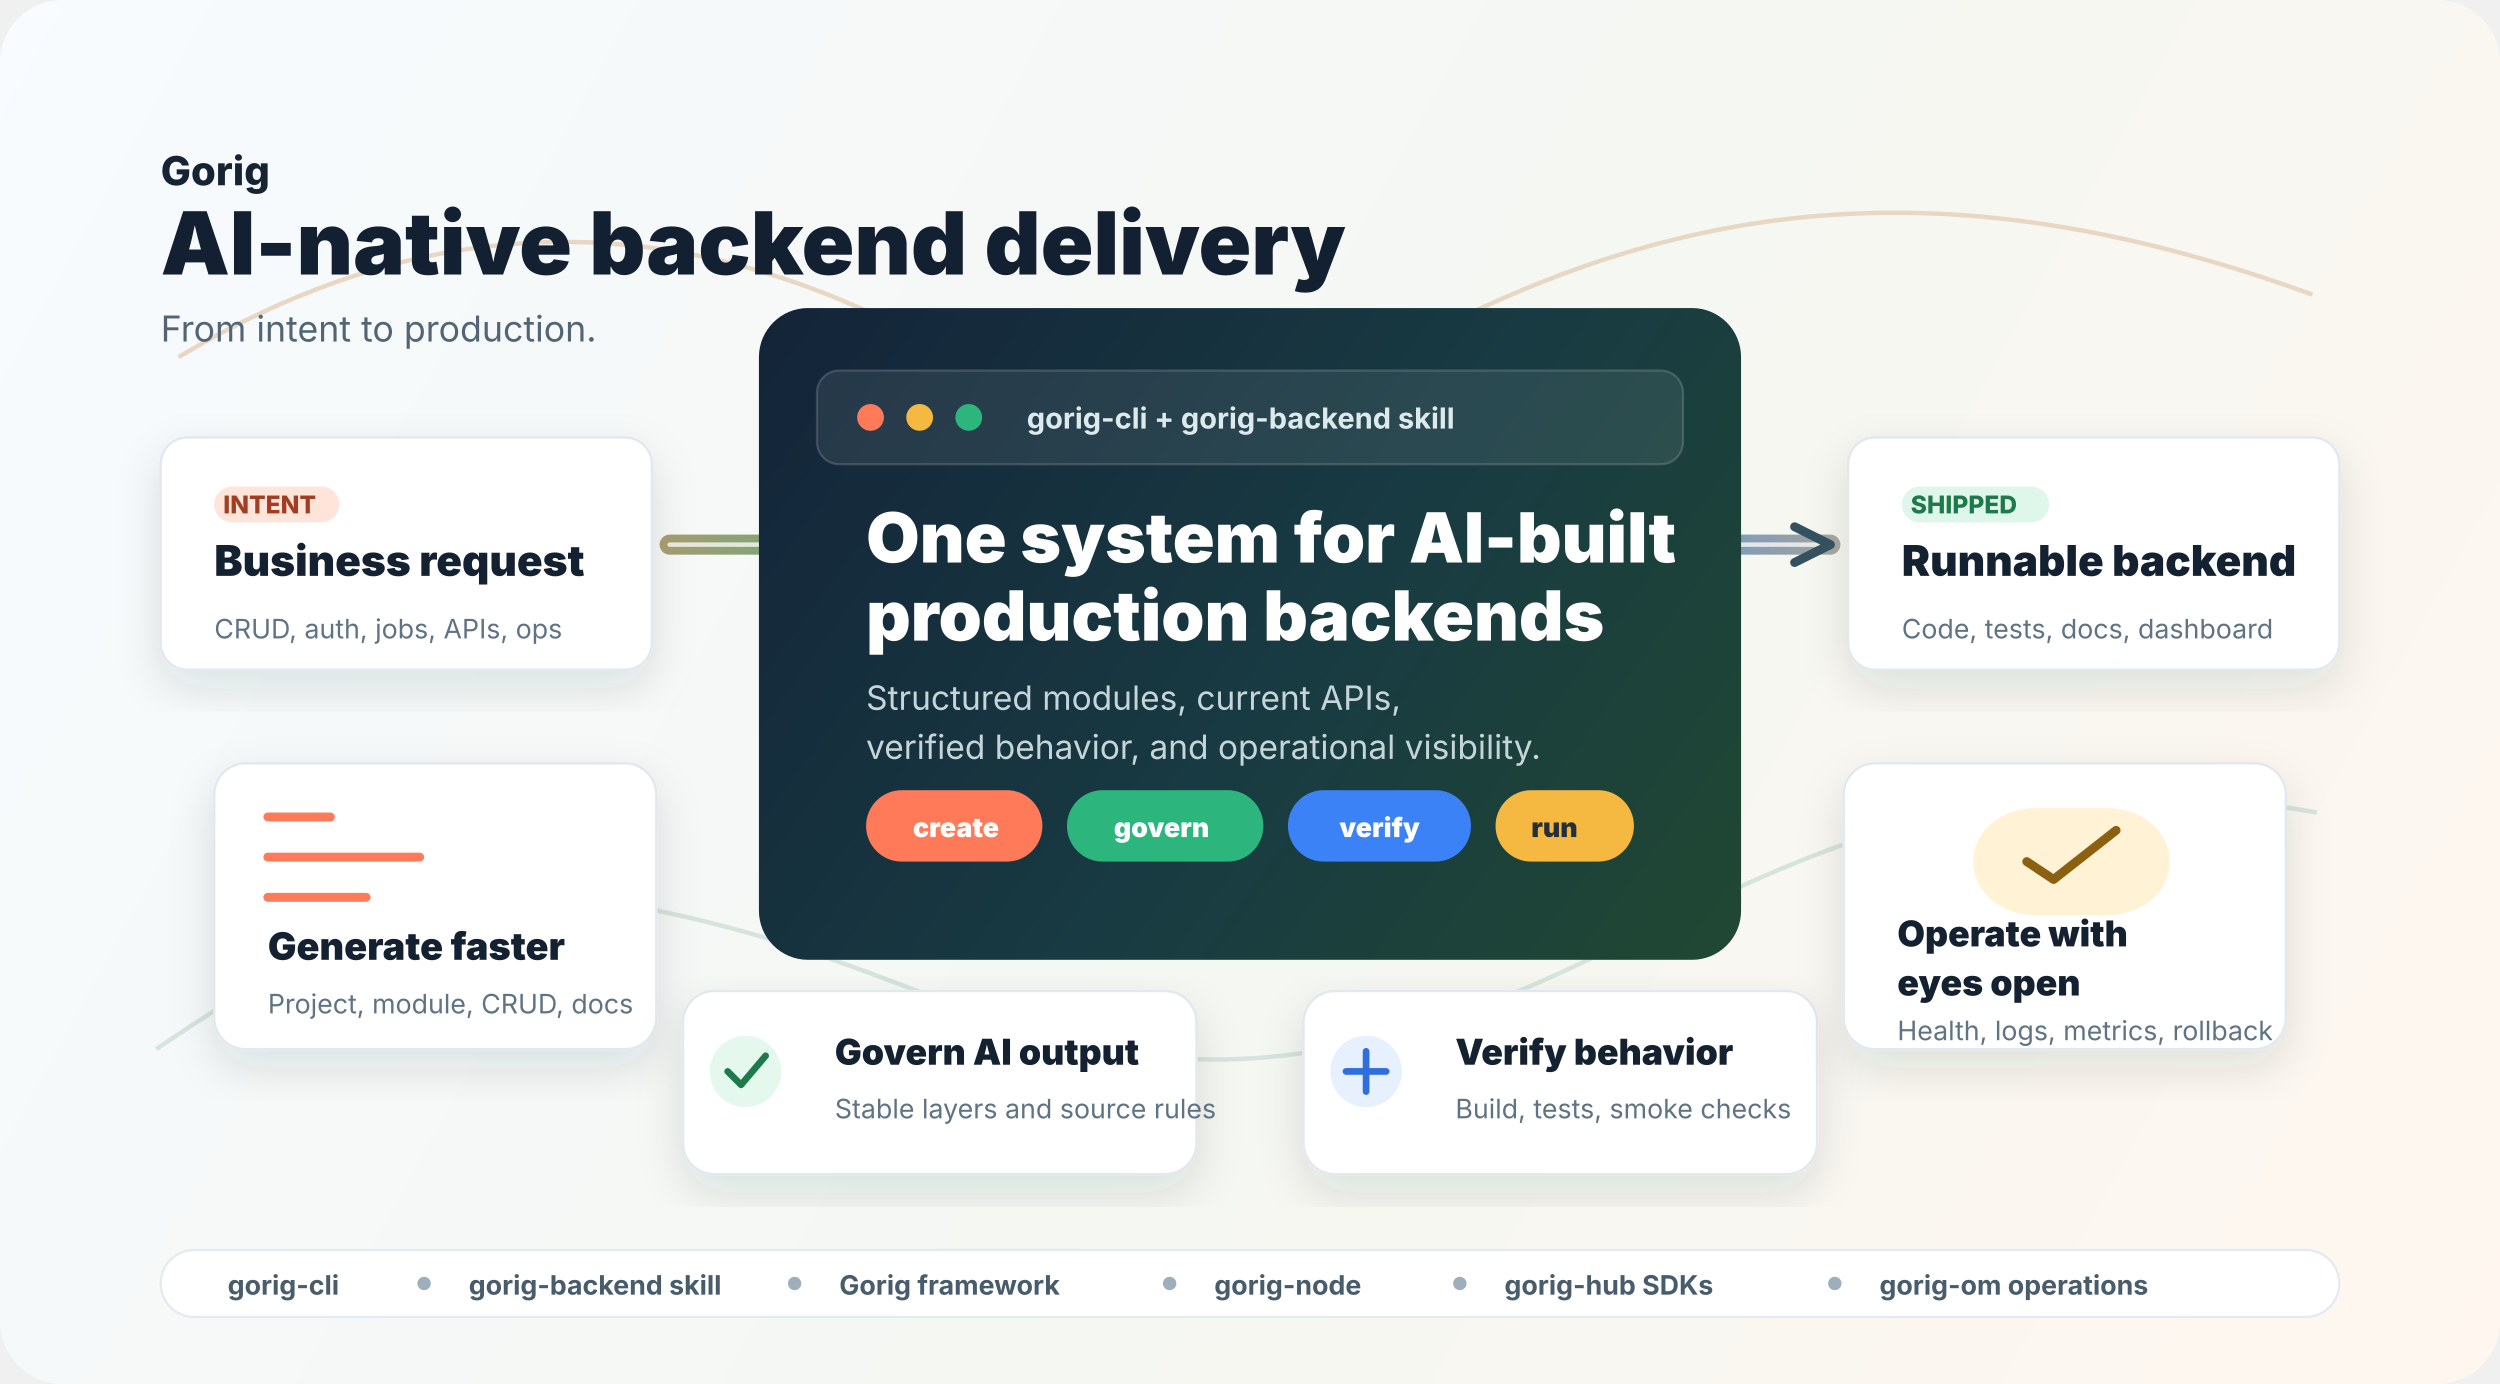
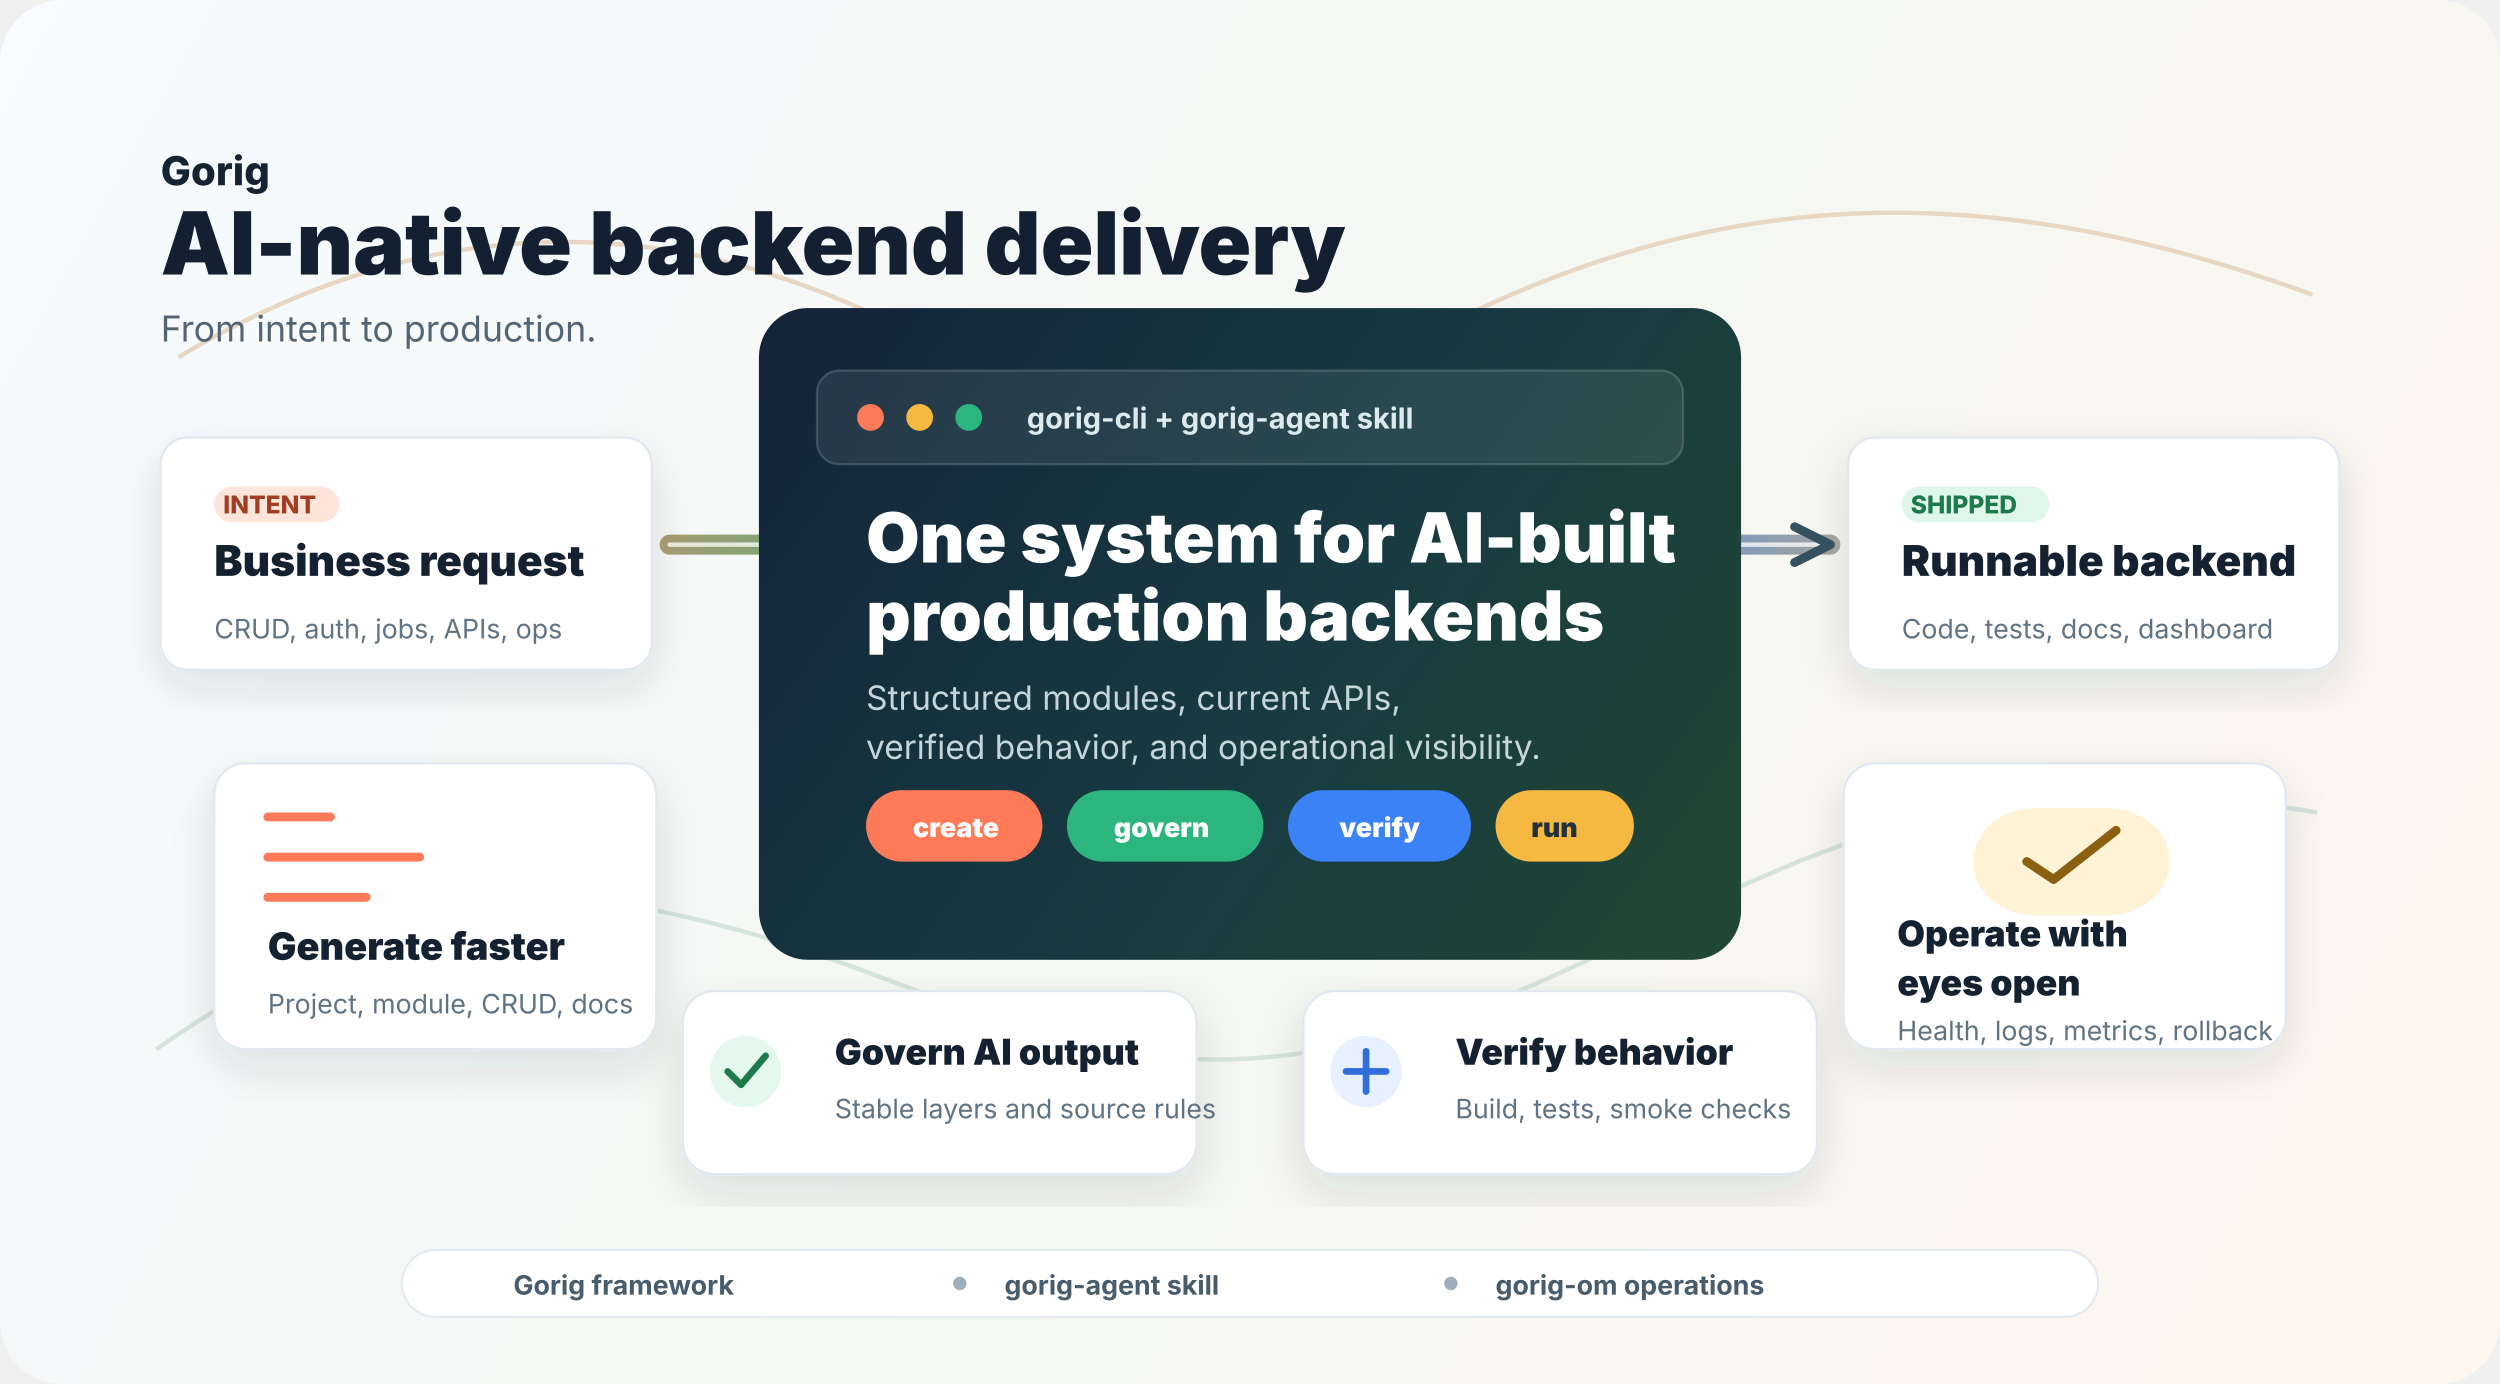
<svg xmlns="http://www.w3.org/2000/svg" width="1120" height="620" viewBox="0 0 1120 620" fill="none" role="img" aria-labelledby="title desc">
  <defs>
    <linearGradient id="bg" x1="0" y1="0" x2="1120" y2="620" gradientUnits="userSpaceOnUse">
      <stop stop-color="#F8FBFF" />
      <stop offset="0.52" stop-color="#F4F7F2" />
      <stop offset="1" stop-color="#FFF7EF" />
    </linearGradient>
    <linearGradient id="core" x1="330" y1="118" x2="790" y2="454" gradientUnits="userSpaceOnUse">
      <stop stop-color="#132238" />
      <stop offset="0.55" stop-color="#183B42" />
      <stop offset="1" stop-color="#214931" />
    </linearGradient>
    <linearGradient id="beam" x1="184" y1="235" x2="934" y2="310" gradientUnits="userSpaceOnUse">
      <stop stop-color="#FF7A59" stop-opacity="0.95" />
      <stop offset="0.34" stop-color="#2CB67D" stop-opacity="0.95" />
      <stop offset="0.67" stop-color="#3B82F6" stop-opacity="0.95" />
      <stop offset="1" stop-color="#F5B841" stop-opacity="0.95" />
    </linearGradient>
    <filter id="softShadow" x="-20%" y="-24%" width="140%" height="152%" color-interpolation-filters="sRGB">
      <feDropShadow dx="0" dy="16" stdDeviation="18" flood-color="#1C2E3D" flood-opacity="0.16" result="shadow" />
      <feMerge>
        <feMergeNode in="shadow" />
        <feMergeNode in="SourceGraphic" />
      </feMerge>
    </filter>
    <filter id="tightShadow" x="-18%" y="-18%" width="136%" height="136%" color-interpolation-filters="sRGB">
      <feDropShadow dx="0" dy="8" stdDeviation="10" flood-color="#1C2E3D" flood-opacity="0.12" result="shadow" />
      <feMerge>
        <feMergeNode in="shadow" />
        <feMergeNode in="SourceGraphic" />
      </feMerge>
    </filter>
    <marker id="arrow" markerWidth="12" markerHeight="12" refX="10" refY="6" orient="auto">
      <path d="M2 2L10 6L2 10" stroke="#33515E" stroke-width="2" stroke-linecap="round" stroke-linejoin="round" />
    </marker>
  </defs>
  <rect width="1120" height="620" rx="28" fill="url(#bg)" />
  <path d="M70 470C172 401 218 386 332 417C438 446 498 500 633 461C760 424 835 329 1038 364" stroke="#D5E4DC" stroke-width="2" />
  <path d="M80 160C190 94 294 95 394 142C481 183 545 198 641 149C764 86 882 76 1036 132" stroke="#E8D7C3" stroke-width="2" />
  <text x="72" y="83" fill="#152333" font-family="Inter, Arial, sans-serif" font-size="18" font-weight="800">Gorig</text>
  <text x="72" y="123" fill="#122032" font-family="Inter, Arial, sans-serif" font-size="39" font-weight="900">AI-native backend delivery</text>
  <text x="72" y="153" fill="#536575" font-family="Inter, Arial, sans-serif" font-size="16">From intent to production.</text>
  <rect x="72" y="196" width="220" height="104" rx="12" fill="#FFFFFF" stroke="#E1E8EF" filter="url(#tightShadow)" />
  <rect x="96" y="218" width="56" height="16" rx="8" fill="#FFE4D9" />
  <text x="100" y="230" fill="#A13D22" font-family="Inter, Arial, sans-serif" font-size="11" font-weight="800">INTENT</text>
  <text x="96" y="258" fill="#142131" font-family="Inter, Arial, sans-serif" font-size="19" font-weight="850">Business request</text>
  <text x="96" y="286" fill="#607384" font-family="Inter, Arial, sans-serif" font-size="12">CRUD, auth, jobs, APIs, ops</text>
  <rect x="828" y="196" width="220" height="104" rx="12" fill="#FFFFFF" stroke="#E1E8EF" filter="url(#tightShadow)" />
  <rect x="852" y="218" width="66" height="16" rx="8" fill="#DFF6EA" />
  <text x="856" y="230" fill="#1F7A4B" font-family="Inter, Arial, sans-serif" font-size="11" font-weight="800">SHIPPED</text>
  <text x="852" y="258" fill="#142131" font-family="Inter, Arial, sans-serif" font-size="19" font-weight="850">Runnable backend</text>
  <text x="852" y="286" fill="#607384" font-family="Inter, Arial, sans-serif" font-size="12">Code, tests, docs, dashboard</text>
  <path d="M300 244H820" stroke="url(#beam)" stroke-width="9" stroke-linecap="round" />
  <path d="M300 244H820" stroke="#FFFFFF" stroke-opacity="0.75" stroke-width="2" stroke-linecap="round" marker-end="url(#arrow)" />
  <rect x="350" y="154" width="420" height="268" rx="22" fill="#1C2E3D" opacity="0.14" />
  <rect x="340" y="138" width="440" height="292" rx="22" fill="url(#core)" />
  <rect x="366" y="166" width="388" height="42" rx="10" fill="#FFFFFF" fill-opacity="0.08" stroke="#FFFFFF" stroke-opacity="0.16" />
  <circle cx="390" cy="187" r="6" fill="#FF7A59" />
  <circle cx="412" cy="187" r="6" fill="#F5B841" />
  <circle cx="434" cy="187" r="6" fill="#2CB67D" />
-   <text x="460" y="192" fill="#DCE9ED" font-family="Inter, Arial, sans-serif" font-size="13" font-weight="700">gorig-cli + gorig-backend skill</text>
+   <text x="460" y="192" fill="#DCE9ED" font-family="Inter, Arial, sans-serif" font-size="13" font-weight="700">gorig-cli + gorig-agent skill</text>
  <text x="388" y="252" fill="#FFFFFF" font-family="Inter, Arial, sans-serif" font-size="31" font-weight="900">One system for AI-built</text>
  <text x="388" y="287" fill="#FFFFFF" font-family="Inter, Arial, sans-serif" font-size="31" font-weight="900">production backends</text>
  <text x="388" y="318" fill="#C5D5D9" font-family="Inter, Arial, sans-serif" font-size="15">Structured modules, current APIs,</text>
  <text x="388" y="340" fill="#C5D5D9" font-family="Inter, Arial, sans-serif" font-size="15">verified behavior, and operational visibility.</text>
  <rect x="388" y="354" width="79" height="32" rx="16" fill="#FF7A59" />
  <text x="409" y="375" fill="#FFFFFF" font-family="Inter, Arial, sans-serif" font-size="12" font-weight="850">create</text>
  <rect x="478" y="354" width="88" height="32" rx="16" fill="#2CB67D" />
  <text x="499" y="375" fill="#FFFFFF" font-family="Inter, Arial, sans-serif" font-size="12" font-weight="850">govern</text>
  <rect x="577" y="354" width="82" height="32" rx="16" fill="#3B82F6" />
  <text x="600" y="375" fill="#FFFFFF" font-family="Inter, Arial, sans-serif" font-size="12" font-weight="850">verify</text>
  <rect x="670" y="354" width="62" height="32" rx="16" fill="#F5B841" />
  <text x="686" y="375" fill="#23303B" font-family="Inter, Arial, sans-serif" font-size="12" font-weight="850">run</text>
  <rect x="96" y="342" width="198" height="128" rx="14" fill="#FFFFFF" stroke="#E1E8EF" filter="url(#tightShadow)" />
  <path d="M120 366H148M120 384H188M120 402H164" stroke="#FF7A59" stroke-width="4" stroke-linecap="round" />
  <text x="120" y="430" fill="#142131" font-family="Inter, Arial, sans-serif" font-size="17" font-weight="850">Generate faster</text>
  <text x="120" y="454" fill="#607384" font-family="Inter, Arial, sans-serif" font-size="12">Project, module, CRUD, docs</text>
  <rect x="306" y="444" width="230" height="82" rx="14" fill="#FFFFFF" stroke="#E1E8EF" filter="url(#tightShadow)" />
  <circle cx="334" cy="480" r="16" fill="#E4F8EE" />
  <path d="M326 480L332 486L343 473" stroke="#1F7A4B" stroke-width="3" stroke-linecap="round" stroke-linejoin="round" />
  <text x="374" y="477" fill="#142131" font-family="Inter, Arial, sans-serif" font-size="16" font-weight="850">Govern AI output</text>
  <text x="374" y="501" fill="#607384" font-family="Inter, Arial, sans-serif" font-size="12">Stable layers and source rules</text>
  <rect x="584" y="444" width="230" height="82" rx="14" fill="#FFFFFF" stroke="#E1E8EF" filter="url(#tightShadow)" />
  <circle cx="612" cy="480" r="16" fill="#E7F0FF" />
  <path d="M603 480H621M612 471V489" stroke="#2F6EDB" stroke-width="3" stroke-linecap="round" />
  <text x="652" y="477" fill="#142131" font-family="Inter, Arial, sans-serif" font-size="16" font-weight="850">Verify behavior</text>
  <text x="652" y="501" fill="#607384" font-family="Inter, Arial, sans-serif" font-size="12">Build, tests, smoke checks</text>
  <rect x="826" y="342" width="198" height="128" rx="14" fill="#FFFFFF" stroke="#E1E8EF" filter="url(#tightShadow)" />
  <path d="M884 386C884 372 897 362 912 362H944C959 362 972 372 972 386C972 400 959 410 944 410H912C897 410 884 400 884 386Z" fill="#FFF2D5" />
  <path d="M908 386L920 394L948 372" stroke="#8B6111" stroke-width="4" stroke-linecap="round" stroke-linejoin="round" />
  <text x="850" y="424" fill="#142131" font-family="Inter, Arial, sans-serif" font-size="16" font-weight="850">Operate with</text>
  <text x="850" y="446" fill="#142131" font-family="Inter, Arial, sans-serif" font-size="16" font-weight="850">eyes open</text>
  <text x="850" y="466" fill="#607384" font-family="Inter, Arial, sans-serif" font-size="12">Health, logs, metrics, rollback</text>
-   <rect x="72" y="560" width="976" height="30" rx="15" fill="#FFFFFF" stroke="#E3EAF0" />
-   <text x="102" y="580" fill="#485C6C" font-family="Inter, Arial, sans-serif" font-size="12" font-weight="750">gorig-cli</text>
-   <circle cx="190" cy="575" r="3" fill="#9DAFBC" />
-   <text x="210" y="580" fill="#485C6C" font-family="Inter, Arial, sans-serif" font-size="12" font-weight="750">gorig-backend skill</text>
-   <circle cx="356" cy="575" r="3" fill="#9DAFBC" />
-   <text x="376" y="580" fill="#485C6C" font-family="Inter, Arial, sans-serif" font-size="12" font-weight="750">Gorig framework</text>
-   <circle cx="524" cy="575" r="3" fill="#9DAFBC" />
-   <text x="544" y="580" fill="#485C6C" font-family="Inter, Arial, sans-serif" font-size="12" font-weight="750">gorig-node</text>
-   <circle cx="654" cy="575" r="3" fill="#9DAFBC" />
-   <text x="674" y="580" fill="#485C6C" font-family="Inter, Arial, sans-serif" font-size="12" font-weight="750">gorig-hub SDKs</text>
-   <circle cx="822" cy="575" r="3" fill="#9DAFBC" />
-   <text x="842" y="580" fill="#485C6C" font-family="Inter, Arial, sans-serif" font-size="12" font-weight="750">gorig-om operations</text>
+   <rect x="180" y="560" width="760" height="30" rx="15" fill="#FFFFFF" stroke="#E3EAF0" />
+   <text x="230" y="580" fill="#485C6C" font-family="Inter, Arial, sans-serif" font-size="12" font-weight="750">Gorig framework</text>
+   <circle cx="430" cy="575" r="3" fill="#9DAFBC" />
+   <text x="450" y="580" fill="#485C6C" font-family="Inter, Arial, sans-serif" font-size="12" font-weight="750">gorig-agent skill</text>
+   <circle cx="650" cy="575" r="3" fill="#9DAFBC" />
+   <text x="670" y="580" fill="#485C6C" font-family="Inter, Arial, sans-serif" font-size="12" font-weight="750">gorig-om operations</text>
</svg>
